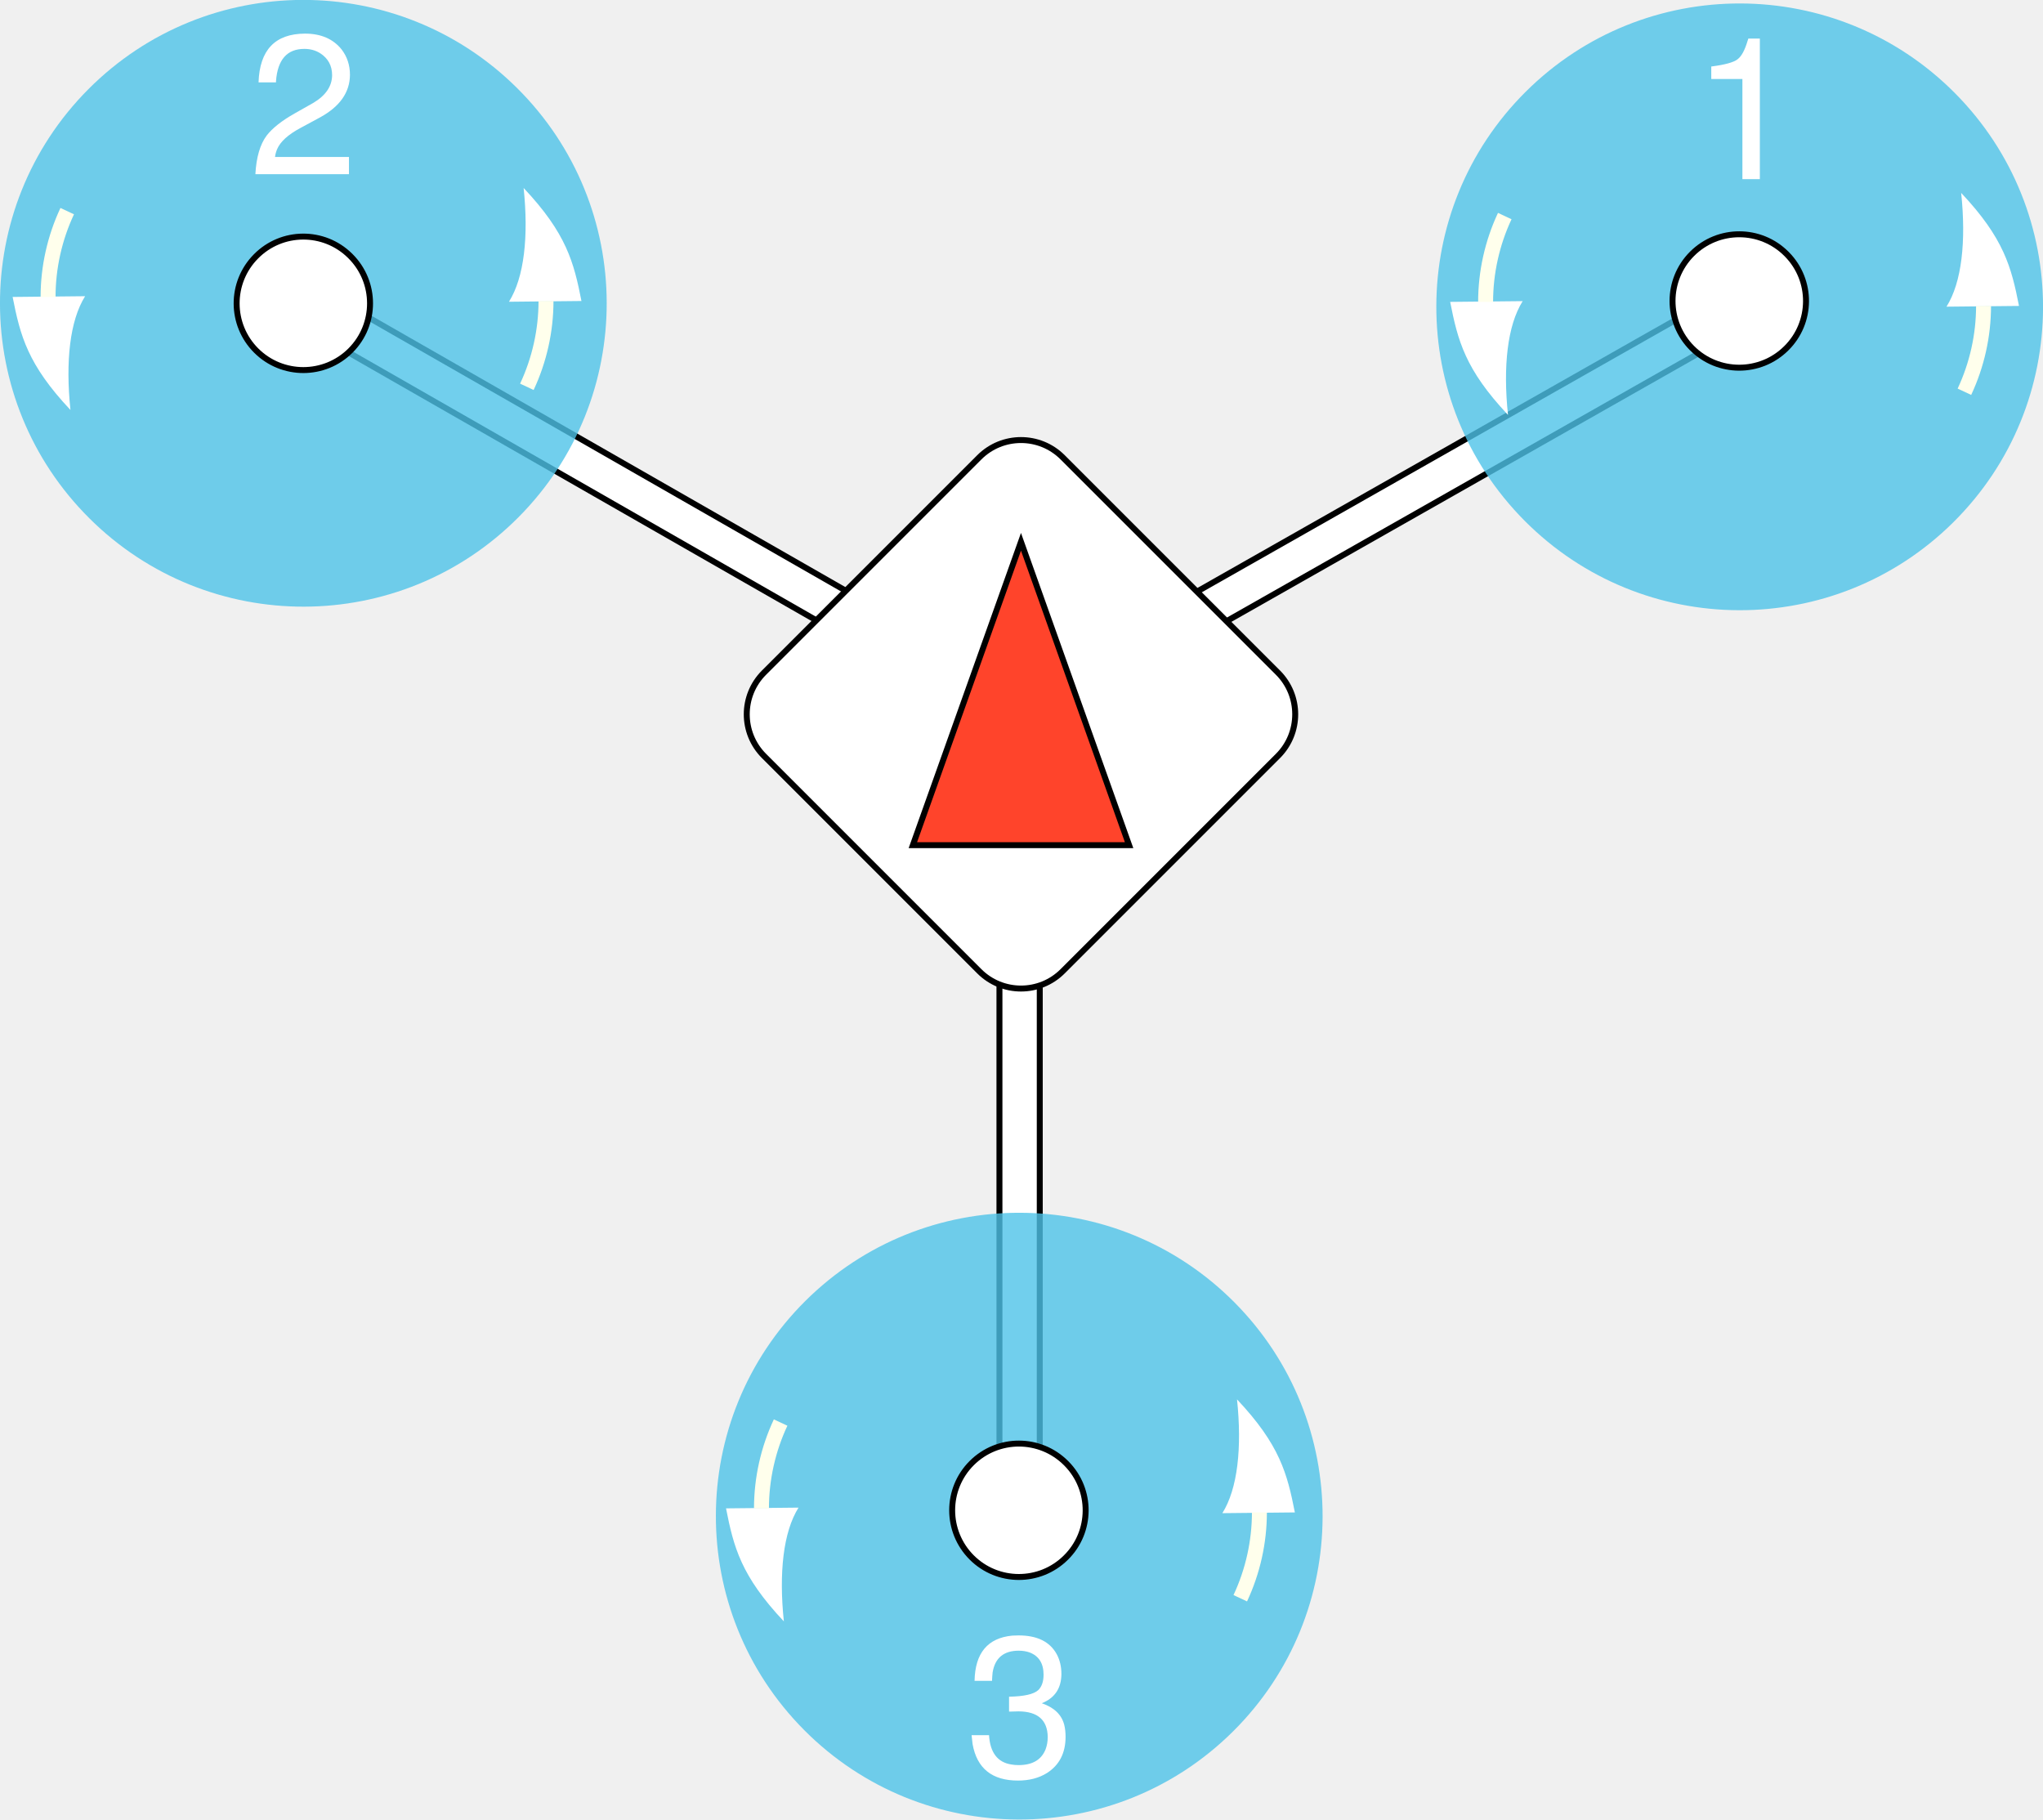
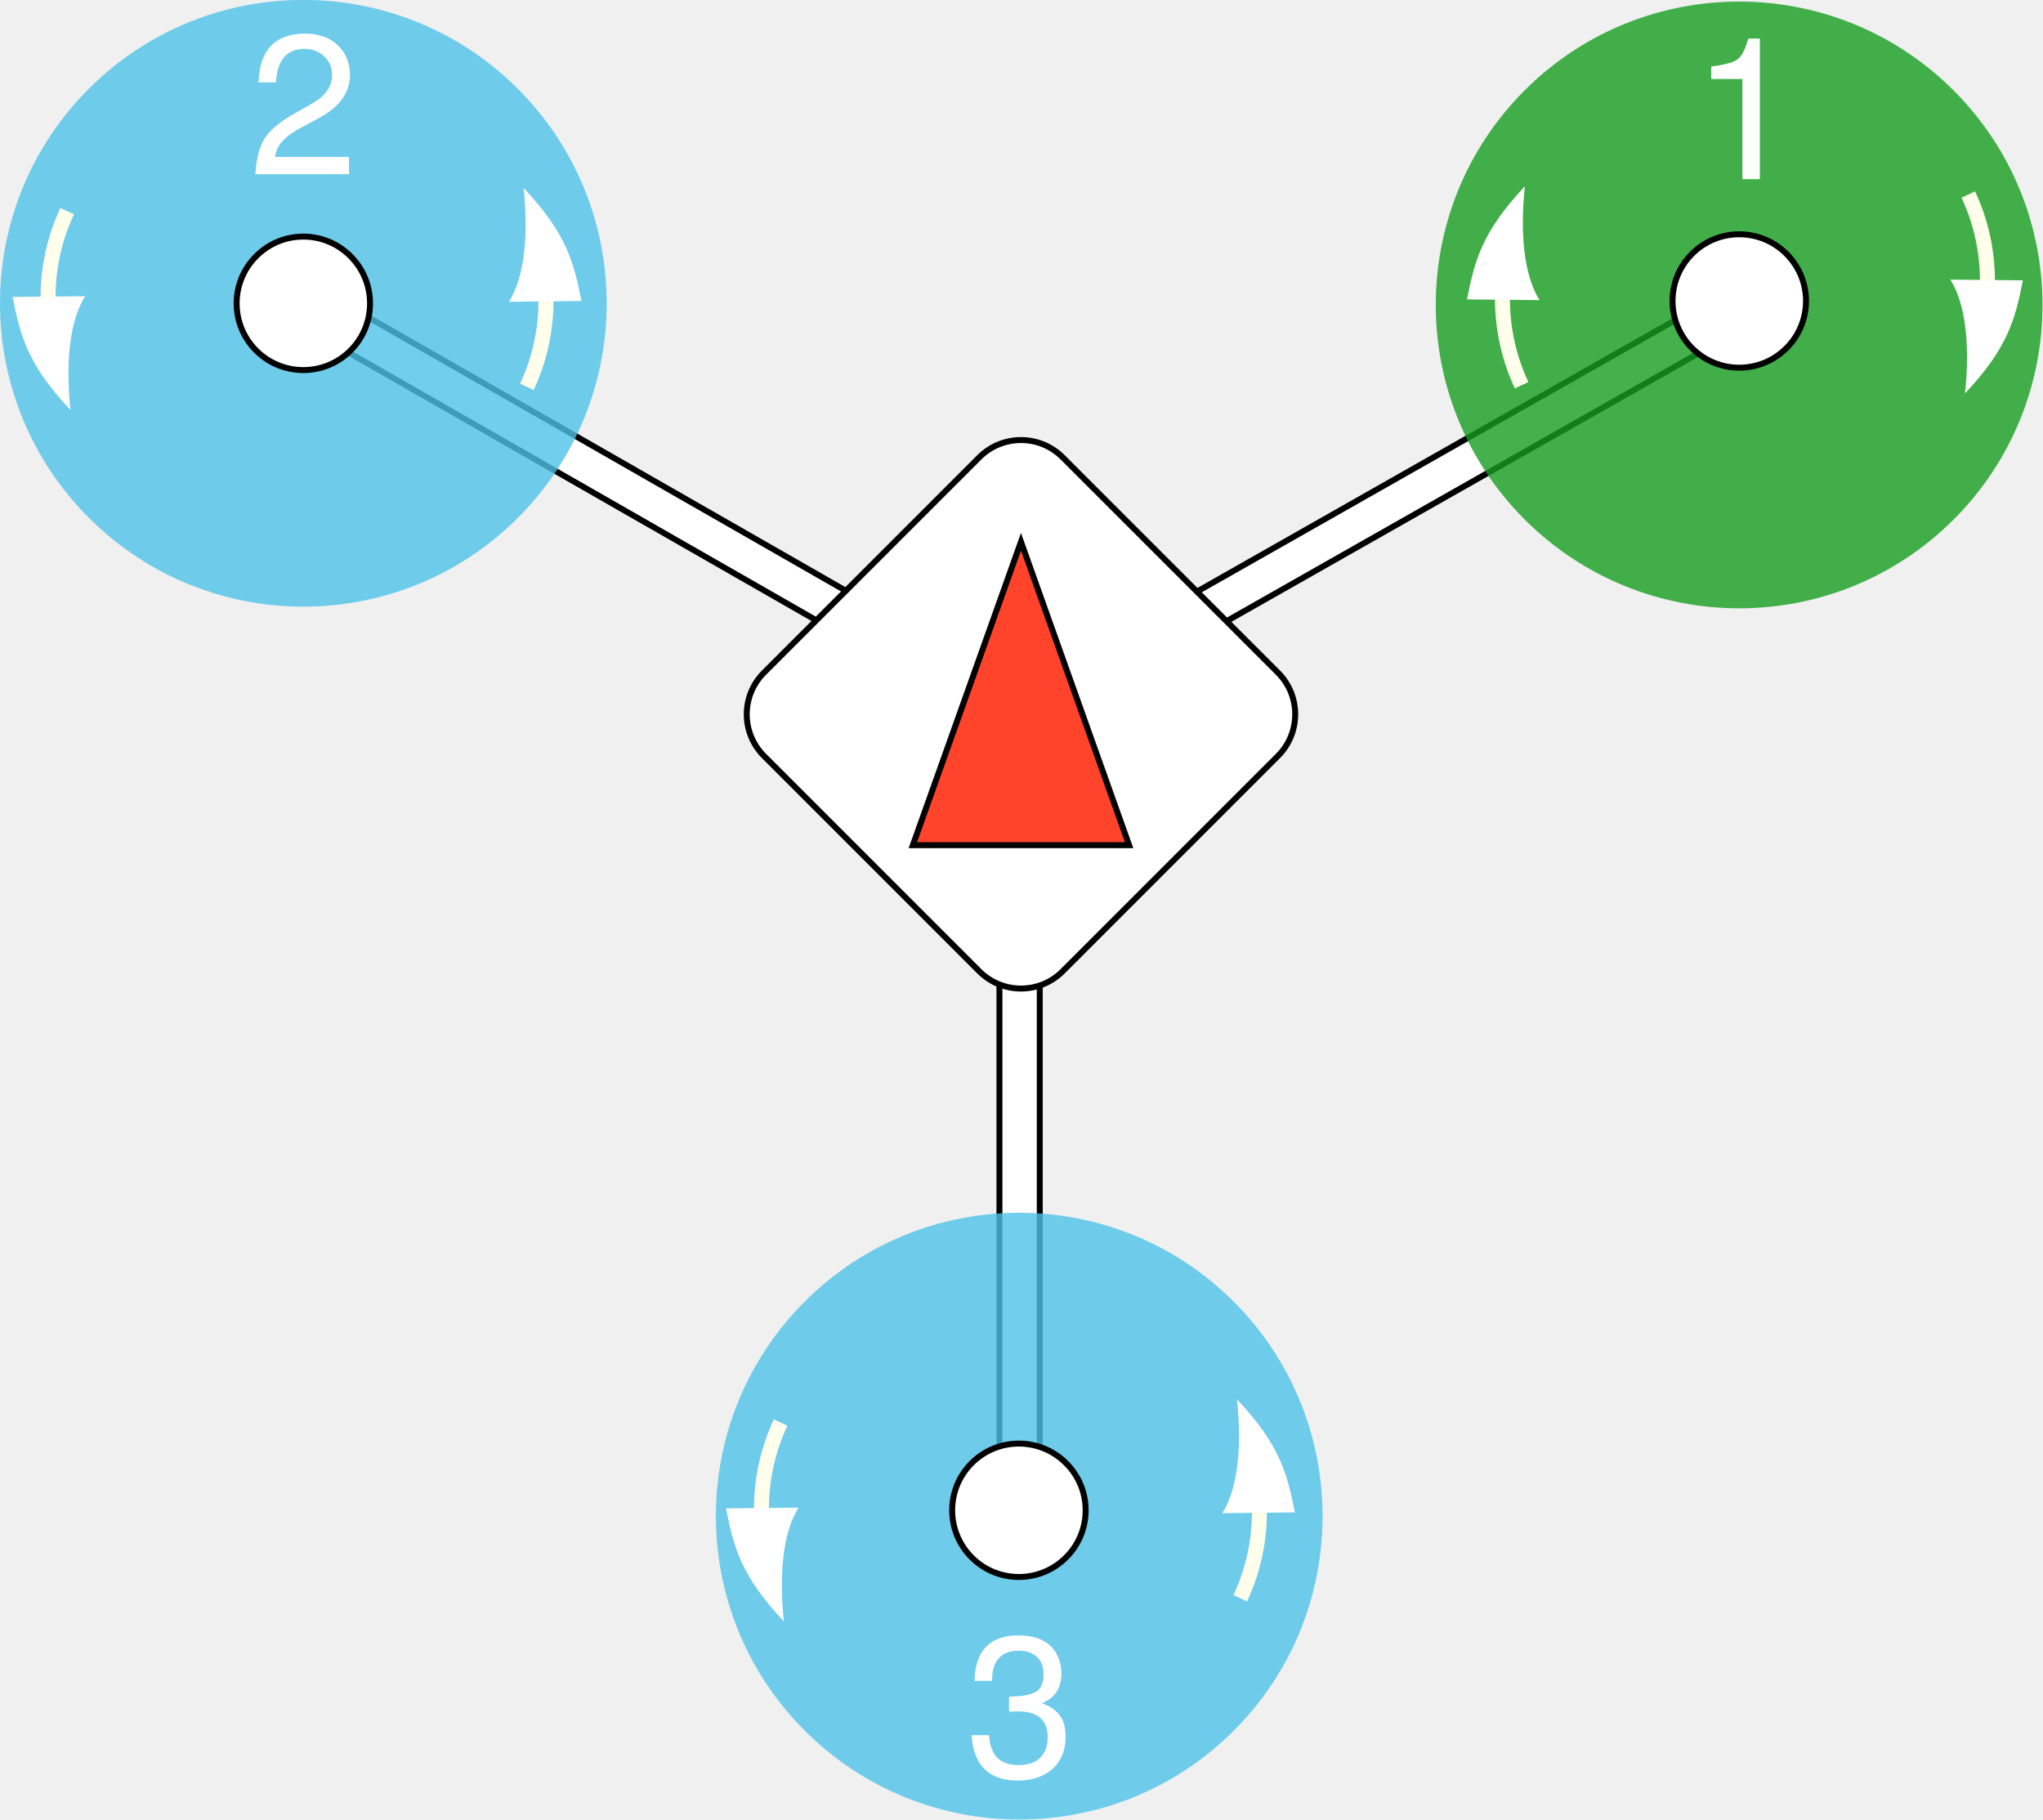
<svg xmlns="http://www.w3.org/2000/svg" version="1.1" id="draw" x="0px" y="0px" viewBox="0 0 343.449 305.834" enable-background="new 0 0 343.449 305.834" xml:space="preserve">
  <defs id="defs41469" />
  <rect x="168.017" y="120.306" fill="#FFFFFF" stroke="#000000" stroke-miterlimit="10" width="6.777" height="133.572" id="rect41438" />
  <rect x="162.951" y="83.772" transform="matrix(0.8697 -0.4936 0.4936 0.8697 -13.085 124.7584)" fill="#FFFFFF" stroke="#000000" stroke-miterlimit="10" width="133.572" height="6.777" id="rect41440" />
  <rect x="110.335" y="20.065" transform="matrix(0.4969 -0.8678 0.8678 0.4969 -18.2066 142.4172)" fill="#FFFFFF" stroke="#000000" stroke-miterlimit="10" width="6.777" height="133.692" id="rect41442" />
  <path fill="#FFFFFF" stroke="#000000" stroke-miterlimit="10" d="M214.837,127.079l-36.195,36.195  c-3.869,3.869-10.141,3.869-14.009,0l-36.195-36.195c-3.869-3.869-3.869-10.141,0-14.009l36.195-36.195  c3.869-3.869,10.141-3.869,14.009,0l36.195,36.195C218.705,116.938,218.705,123.21,214.837,127.079z" id="path41444" />
  <polygon fill="#FF442B" stroke="#000000" stroke-miterlimit="10" points="153.46,142.074 171.637,91.074 189.815,142.074 " id="polygon41446" />
-   <g opacity="0.8" id="g41450">
-     <ellipse transform="matrix(0.7091 -0.7051 0.7051 0.7091 48.7216 221.2214)" fill="#4EC3E8" cx="292.45" cy="51.567" rx="50.993" ry="51.004" id="ellipse41448" />
-   </g>
-   <path fill="#FFFFFF" stroke="#000000" stroke-miterlimit="10" d="M300.322,42.677c-4.374-4.384-11.473-4.393-15.858-0.019  c-4.384,4.374-4.393,11.473-0.019,15.858c4.365,4.375,11.447,4.394,15.835,0.042c4.397-4.335,4.446-11.414,0.111-15.811  C300.368,42.723,300.345,42.7,300.322,42.677z" id="path41452" />
  <g opacity="0.8" id="g41456">
    <ellipse transform="matrix(0.7051 -0.7091 0.7091 0.7051 -21.1175 51.1935)" fill="#4EC3E8" cx="50.996" cy="50.988" rx="50.993" ry="51.004" id="ellipse41454" />
  </g>
  <path fill="#FFFFFF" stroke="#000000" stroke-miterlimit="10" d="M58.914,43.059c4.384,4.374,4.393,11.473,0.019,15.858  c-4.374,4.384-11.473,4.393-15.858,0.019c-4.375-4.365-4.394-11.447-0.042-15.835c4.335-4.397,11.414-4.446,15.811-0.111  C58.868,43.013,58.891,43.036,58.914,43.059z" id="path41458" />
  <g opacity="0.8" id="g41462">
    <ellipse transform="matrix(0.7091 -0.7051 0.7051 0.7091 -129.8543 194.9702)" fill="#4EC3E8" cx="171.349" cy="254.85" rx="50.993" ry="51.004" id="ellipse41460" />
  </g>
  <path fill="#FFFFFF" stroke="#000000" stroke-miterlimit="10" d="M179.221,245.961c-4.374-4.384-11.473-4.393-15.858-0.019  c-4.384,4.374-4.393,11.473-0.019,15.858c4.365,4.375,11.447,4.394,15.835,0.042c4.397-4.335,4.446-11.414,0.111-15.811  C179.267,246.007,179.244,245.984,179.221,245.961z" id="path41464" />
  <path style="opacity:1;fill:#ffffff;fill-opacity:1;fill-rule:evenodd;stroke:none;stroke-width:1px;stroke-linecap:butt;stroke-linejoin:miter;stroke-opacity:1" d="m 131.775,272.558 c -7.2,-7.643 -8.441,-12.486 -9.722,-19 l 12.187,-0.125 c -2.571,4.09 -3.318,10.99 -2.465,19.125 z" id="path7870-5" />
  <path transform="matrix(-0.4360629,-0.8999162,-0.8999162,0.4360629,263.4652,423.9084)" d="m 223.947,38.426 c -3.131,3.864 -7.11,7.02 -11.584,9.19" id="path7872-2" style="opacity:1;fill:none;fill-opacity:1;fill-rule:evenodd;stroke:#ffffec;stroke-width:2.513;stroke-linecap:butt;stroke-linejoin:miter;stroke-miterlimit:4;stroke-dasharray:none;stroke-opacity:1" />
  <path id="path7874-1" d="m 207.957,235.239 c 7.2,7.643 8.442,12.486 9.722,19 l -12.187,0.125 c 2.571,-4.09 3.318,-10.99 2.465,-19.125 z" style="opacity:1;fill:#ffffff;fill-opacity:1;fill-rule:evenodd;stroke:none;stroke-width:1px;stroke-linecap:butt;stroke-linejoin:miter;stroke-opacity:1" />
  <path style="opacity:1;fill:none;fill-opacity:1;fill-rule:evenodd;stroke:#ffffec;stroke-width:2.513;stroke-linecap:butt;stroke-linejoin:miter;stroke-miterlimit:4;stroke-dasharray:none;stroke-opacity:1" id="path7876-6" d="m 223.947,38.426 c -3.131,3.864 -7.11,7.02 -11.584,9.19" transform="matrix(0.4360629,0.8999162,0.8999162,-0.4360629,76.26632,83.88844)" />
  <g aria-label="3" style="font-style:normal;font-variant:normal;font-weight:normal;font-stretch:normal;font-size:33.333px;line-height:125%;font-family:sans-serif;-inkscape-font-specification:sans-serif;letter-spacing:0px;word-spacing:0px;fill:#ffffff;fill-opacity:1;stroke:none;stroke-width:1px;stroke-linecap:butt;stroke-linejoin:miter;stroke-opacity:1" id="text7991-1">
    <path d="m 171.267,277.482 q -3.8,0 -4.4,3.667 -0.067,0.633 -0.1,1.4 h -2.933 q 0.133,-7 6.333,-7.6 0.533,-0.033 1.067,-0.033 4.667,0 6.4,3.133 0.8,1.467 0.8,3.367 -0.033,3.6 -3.3,4.9 3.1,1.067 3.767,3.6 0.233,0.9 0.233,2.033 0,4.1 -3.133,6.1 -2.033,1.267 -4.867,1.267 -6.533,0 -7.633,-6.133 -0.1,-0.733 -0.167,-1.5 h 2.933 q 0.267,4.4 3.767,4.933 0.567,0.1 1.2,0.1 3.467,0 4.533,-2.633 0.367,-0.967 0.367,-2.1 -0.067,-4.267 -4.9,-4.3 l -1.233,0.033 h -0.367 v -2.5 q 3.767,-0.067 4.9,-1.1 0.9,-0.867 0.9,-2.6 0,-2.833 -2.333,-3.733 -0.833,-0.3 -1.833,-0.3 z" style="font-style:normal;font-variant:normal;font-weight:normal;font-stretch:normal;font-size:33.333px;font-family:FreeSans;-inkscape-font-specification:FreeSans;fill:#ffffff;fill-opacity:1" id="path42774" />
  </g>
-   <path style="opacity:1;fill:#ffffff;fill-opacity:1;fill-rule:evenodd;stroke:none;stroke-width:1px;stroke-linecap:butt;stroke-linejoin:miter;stroke-opacity:1" d="m 253.51,69.747 c -7.2,-7.643 -8.441,-12.486 -9.722,-19 l 12.187,-0.125 c -2.571,4.09 -3.318,10.99 -2.465,19.125 z" id="path7870" />
-   <path transform="matrix(-0.4360629,-0.8999162,-0.8999162,0.4360629,385.2006,221.0977)" d="m 223.947,38.426 c -3.131,3.864 -7.11,7.02 -11.584,9.19" id="path7872" style="opacity:1;fill:none;fill-opacity:1;fill-rule:evenodd;stroke:#ffffec;stroke-width:2.513;stroke-linecap:butt;stroke-linejoin:miter;stroke-miterlimit:4;stroke-dasharray:none;stroke-opacity:1" />
-   <path id="path7874" d="m 329.692,32.428 c 7.2,7.643 8.442,12.486 9.722,19 l -12.187,0.125 c 2.571,-4.09 3.318,-10.99 2.465,-19.125 z" style="opacity:1;fill:#ffffff;fill-opacity:1;fill-rule:evenodd;stroke:none;stroke-width:1px;stroke-linecap:butt;stroke-linejoin:miter;stroke-opacity:1" />
-   <path style="opacity:1;fill:none;fill-opacity:1;fill-rule:evenodd;stroke:#ffffec;stroke-width:2.513;stroke-linecap:butt;stroke-linejoin:miter;stroke-miterlimit:4;stroke-dasharray:none;stroke-opacity:1" id="path7876" d="m 223.947,38.426 c -3.131,3.864 -7.11,7.02 -11.584,9.19" transform="matrix(0.4360629,0.8999162,0.8999162,-0.4360629,198.0017,-118.9222)" />
-   <g aria-label="1" style="font-style:normal;font-variant:normal;font-weight:normal;font-stretch:normal;font-size:33.333px;line-height:125%;font-family:sans-serif;-inkscape-font-specification:sans-serif;letter-spacing:0px;word-spacing:0px;fill:#ffffff;fill-opacity:1;stroke:none;stroke-width:1px;stroke-linecap:butt;stroke-linejoin:miter;stroke-opacity:1" id="text7991">
-     <path d="m 292.915,13.28 h -5.233 v -2.1 q 3.4,-0.433 4.4,-1.2 1,-0.733 1.7,-3.1 0.067,-0.2 0.133,-0.4 h 1.933 V 30.113 h -2.933 z" style="font-style:normal;font-variant:normal;font-weight:normal;font-stretch:normal;font-size:33.333px;font-family:FreeSans;-inkscape-font-specification:FreeSans;fill:#ffffff;fill-opacity:1" id="path42777" />
-   </g>
  <path id="path35761" d="M 11.845,68.918 C 4.645,61.275 3.403,56.432 2.123,49.918 l 12.187,-0.125 c -2.571,4.09 -3.318,10.99 -2.465,19.125 z" style="opacity:1;fill:#ffffff;fill-opacity:1;fill-rule:evenodd;stroke:none;stroke-width:1px;stroke-linecap:butt;stroke-linejoin:miter;stroke-opacity:1" />
  <path style="opacity:1;fill:none;fill-opacity:1;fill-rule:evenodd;stroke:#ffffec;stroke-width:2.513;stroke-linecap:butt;stroke-linejoin:miter;stroke-miterlimit:4;stroke-dasharray:none;stroke-opacity:1" id="path35763" d="m 223.947,38.426 c -3.131,3.864 -7.11,7.02 -11.584,9.19" transform="matrix(-0.4360629,-0.8999162,-0.8999162,0.4360629,143.5351,220.2682)" />
  <path style="opacity:1;fill:#ffffff;fill-opacity:1;fill-rule:evenodd;stroke:none;stroke-width:1px;stroke-linecap:butt;stroke-linejoin:miter;stroke-opacity:1" d="m 88.027,31.599 c 7.2,7.643 8.442,12.486 9.722,19 l -12.187,0.125 c 2.571,-4.09 3.318,-10.99 2.465,-19.125 z" id="path35765" />
  <path transform="matrix(0.4360629,0.8999162,0.8999162,-0.4360629,-43.66376,-119.7517)" d="m 223.947,38.426 c -3.131,3.864 -7.11,7.02 -11.584,9.19" id="path35767" style="opacity:1;fill:none;fill-opacity:1;fill-rule:evenodd;stroke:#ffffec;stroke-width:2.513;stroke-linecap:butt;stroke-linejoin:miter;stroke-miterlimit:4;stroke-dasharray:none;stroke-opacity:1" />
  <g aria-label="2" style="font-style:normal;font-variant:normal;font-weight:normal;font-stretch:normal;font-size:33.333px;line-height:125%;font-family:sans-serif;-inkscape-font-specification:sans-serif;letter-spacing:0px;word-spacing:0px;fill:#ffffff;fill-opacity:1;stroke:none;stroke-width:1px;stroke-linecap:butt;stroke-linejoin:miter;stroke-opacity:1" id="text35771">
    <path d="m 43.465,13.851 q 0.267,-8.167 7.8,-8.2 4.033,0 6.167,2.667 1.4,1.833 1.4,4.267 -0.033,4.4 -5,7.133 l -3.333,1.8 q -3.1,1.667 -3.9,3.533 -0.267,0.6 -0.367,1.333 h 12.433 v 2.9 H 42.932 q 0.233,-4.267 1.9,-6.5 1.433,-1.867 4.733,-3.733 l 3.067,-1.733 q 3.167,-1.867 3.2,-4.667 0,-2.4 -2,-3.7 -1.167,-0.733 -2.667,-0.733 -4.367,0 -4.767,5.433 0,0.1 0,0.2 z" style="font-style:normal;font-variant:normal;font-weight:normal;font-stretch:normal;font-size:33.333px;font-family:FreeSans;-inkscape-font-specification:FreeSans;fill:#ffffff;fill-opacity:1" id="path42780" />
  </g>
+   <g transform="translate(241.3718,0.28067)" style="opacity:0.8" id="g40598">
+     <ellipse style="fill:#159e1f" transform="matrix(0.7051,-0.7091,0.7091,0.7051,-21.1165,51.1916)" cx="50.994" cy="50.986" rx="50.993" ry="51.004" id="ellipse40596" />
+   </g>
+   <path stroke-miterlimit="10" d="m 300.322,42.677 c -4.374,-4.384 -11.473,-4.393 -15.858,-0.019 -4.384,4.374 -4.393,11.473 -0.019,15.858 4.365,4.375 11.447,4.394 15.835,0.042 4.397,-4.335 4.446,-11.414 0.111,-15.811 -0.023,-0.024 -0.046,-0.047 -0.069,-0.07 z" id="path41452" style="fill:#ffffff;stroke:#000000;stroke-miterlimit:10" />
+   <g aria-label="1" style="font-style:normal;font-variant:normal;font-weight:normal;font-stretch:normal;font-size:33.333px;line-height:125%;font-family:sans-serif;-inkscape-font-specification:sans-serif;letter-spacing:0px;word-spacing:0px;fill:#ffffff;fill-opacity:1;stroke:none;stroke-width:1px;stroke-linecap:butt;stroke-linejoin:miter;stroke-opacity:1" id="text7991">
+     <path d="m 292.915,13.28 h -5.233 v -2.1 q 3.4,-0.433 4.4,-1.2 1,-0.733 1.7,-3.1 0.067,-0.2 0.133,-0.4 h 1.933 V 30.113 h -2.933 z" style="font-style:normal;font-variant:normal;font-weight:normal;font-stretch:normal;font-size:33.333px;font-family:FreeSans;-inkscape-font-specification:FreeSans;fill:#ffffff;fill-opacity:1" id="path42777" />
+   </g>
+   <path style="opacity:1;fill:#ffffff;fill-opacity:1;fill-rule:evenodd;stroke:none;stroke-width:1px;stroke-linecap:butt;stroke-linejoin:miter;stroke-opacity:1" d="m 256.344,31.325 c -7.2,7.643 -8.441,12.486 -9.722,19 l 12.187,0.125 c -2.571,-4.09 -3.318,-10.99 -2.465,-19.125 z" id="path7870" />
+   <path transform="rotate(115.853,231.6243,61.5691)" d="m 223.947,38.426 c -3.131,3.864 -7.11,7.02 -11.584,9.19" id="path7872" style="opacity:1;fill:none;fill-opacity:1;fill-rule:evenodd;stroke:#ffffec;stroke-width:2.513;stroke-linecap:butt;stroke-linejoin:miter;stroke-miterlimit:4;stroke-dasharray:none;stroke-opacity:1" />
+   <path id="path7874" d="m 330.343,66.127 c 7.2,-7.643 8.442,-12.486 9.722,-19 l -12.187,-0.125 c 2.571,4.09 3.318,10.99 2.465,19.125 z" style="opacity:1;fill:#ffffff;fill-opacity:1;fill-rule:evenodd;stroke:none;stroke-width:1px;stroke-linecap:butt;stroke-linejoin:miter;stroke-opacity:1" />
+   <path style="opacity:1;fill:none;fill-opacity:1;fill-rule:evenodd;stroke:#ffffec;stroke-width:2.513;stroke-linecap:butt;stroke-linejoin:miter;stroke-miterlimit:4;stroke-dasharray:none;stroke-opacity:1" id="path7876" d="m 223.947,38.426 c -3.131,3.864 -7.11,7.02 -11.584,9.19" transform="rotate(-64.14705,272.849,-49.76379)" />
</svg>
